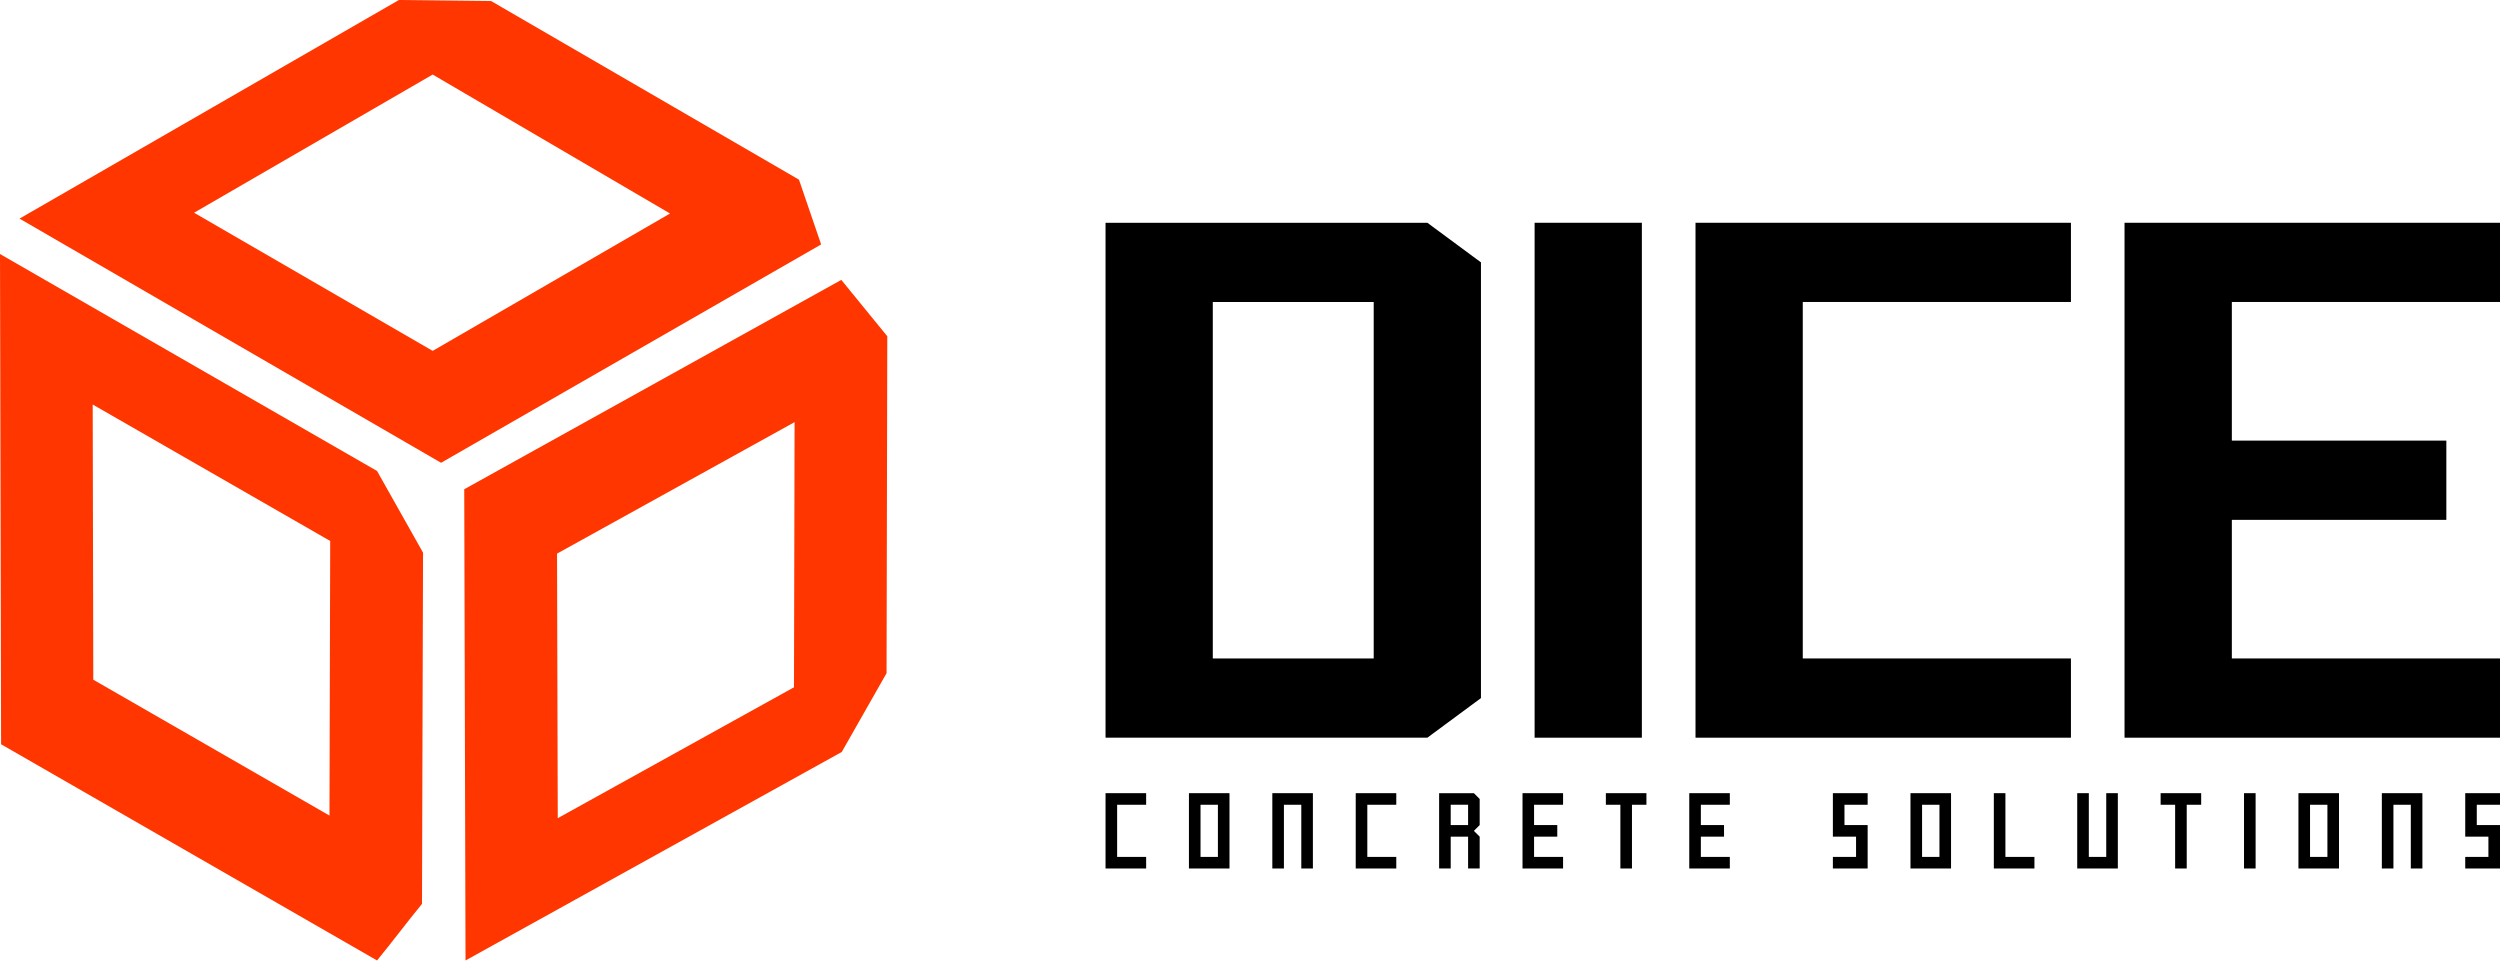
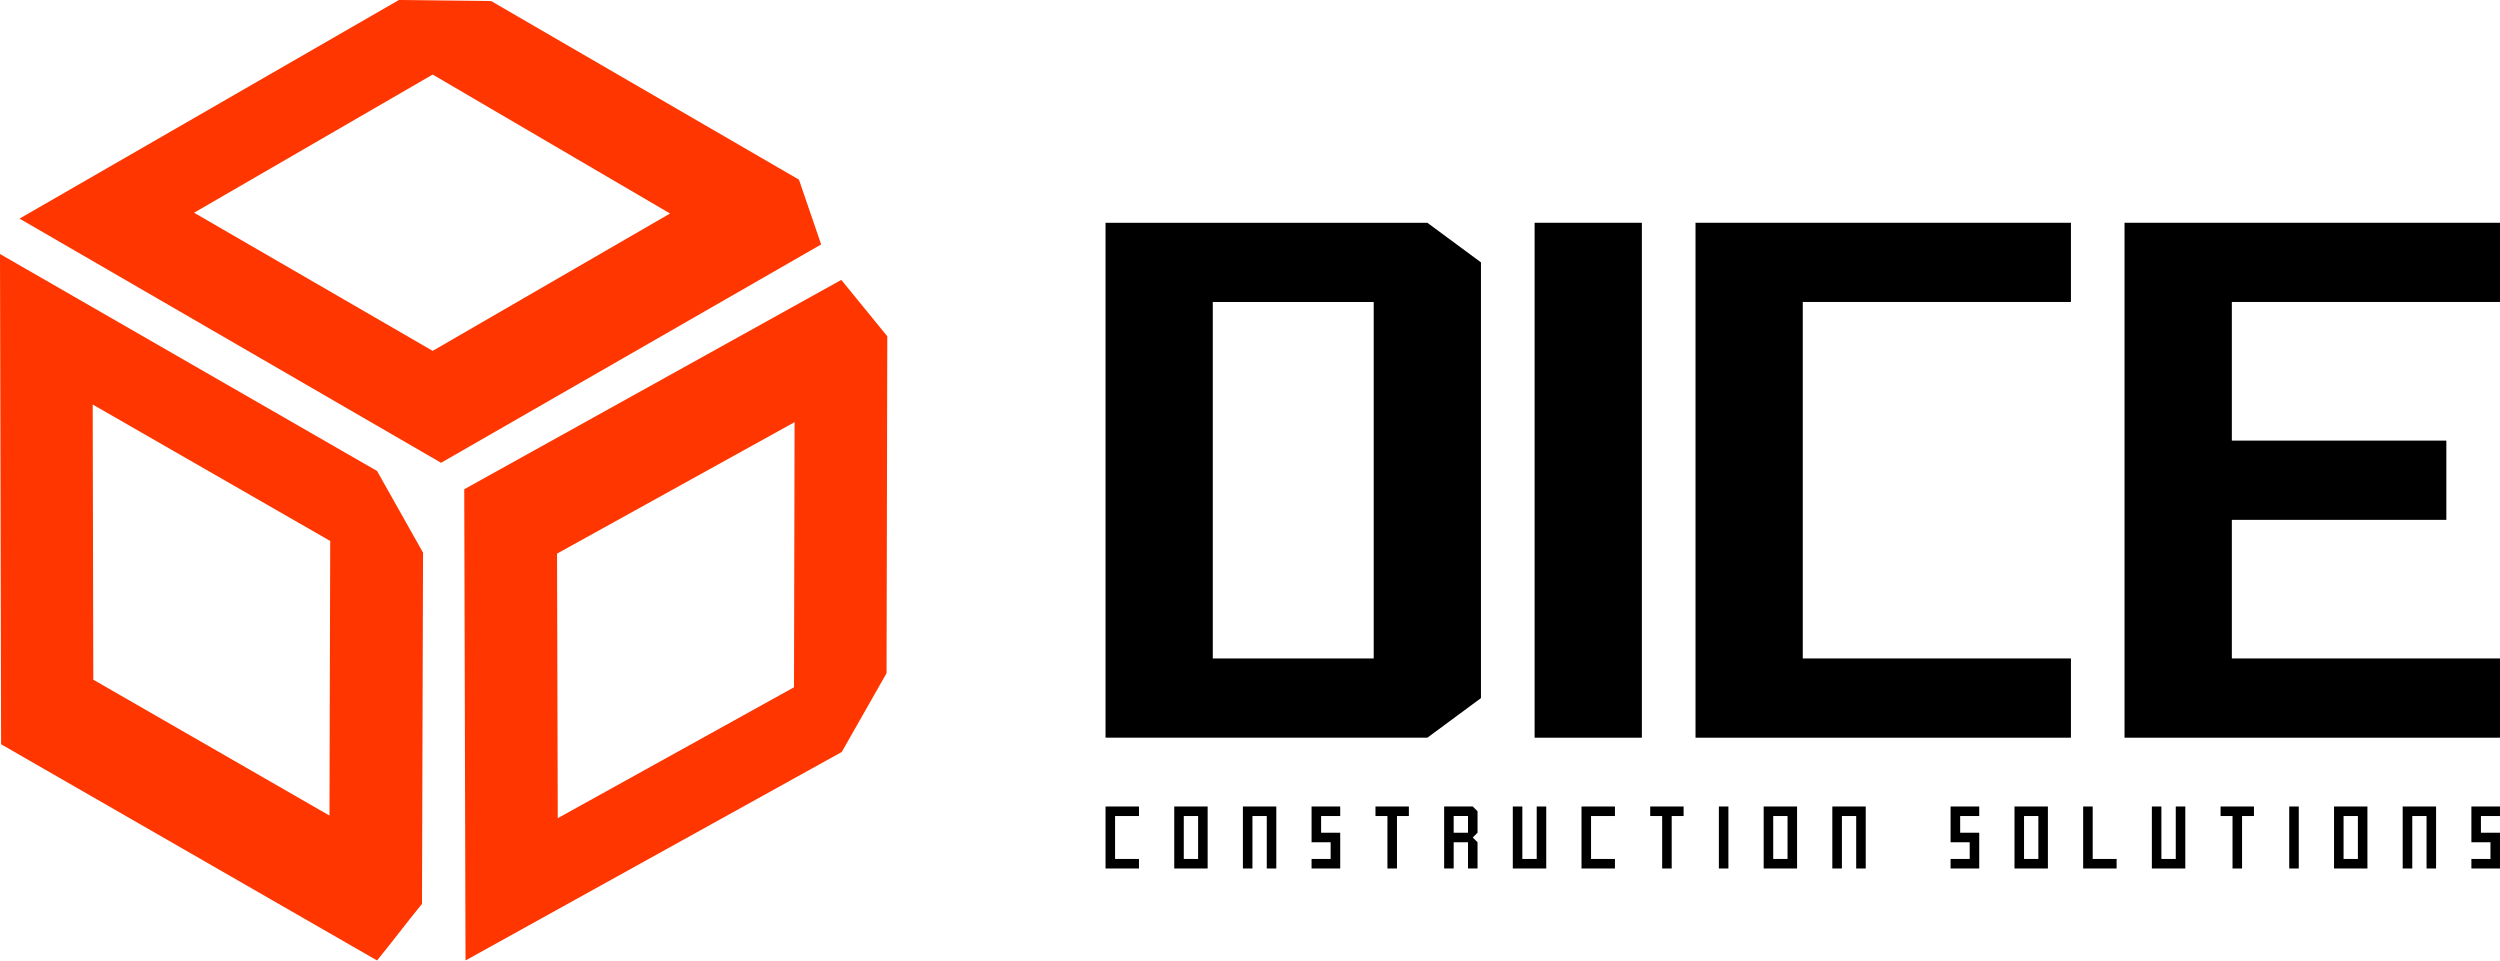
- <svg xmlns="http://www.w3.org/2000/svg" viewBox="0 0 547.99 210.53" role="img" aria-label="Dice Concrete Solutions">
+ <svg xmlns="http://www.w3.org/2000/svg" viewBox="0 0 547.99 210.53" role="img" aria-label="Dice Construction Solutions">
  <g fill="#FF3600">
    <path fill-rule="nonzero" d="M 72.22 178.77 L 20.45 148.99 L 20.32 88.67 L 72.38 118.58 Z M 0.00 55.68 L 0.24 163.14 L 82.65 210.53 C 86.00 206.44 89.15 202.21 92.50 198.13 C 92.58 172.47 92.65 146.81 92.73 121.14 L 82.65 103.24 Z" />
    <path fill-rule="nonzero" d="M 146.87 46.80 L 94.84 76.91 L 42.54 46.63 L 94.84 16.34 Z M 4.28 47.92 L 96.68 101.44 L 179.99 53.58 L 175.13 39.38 L 107.65 0.23 L 87.44 0.00 Z" />
    <path fill-rule="nonzero" d="M 174.04 150.65 L 122.26 179.34 L 122.10 121.35 L 174.17 92.53 Z M 184.41 61.35 L 101.76 107.24 L 102.04 210.53 L 184.51 164.83 L 194.33 147.56 L 194.49 73.71 Z" />
  </g>
  <g fill="currentColor">
    <path fill-rule="nonzero" d="M 301.11 66.19 L 265.84 66.19 L 265.84 144.33 L 301.11 144.33 Z M 242.33 48.83 L 312.87 48.83 L 324.62 57.51 L 324.62 153.02 L 312.87 161.70 L 242.33 161.70 Z" />
    <path fill-rule="nonzero" d="M 359.89 161.70 L 336.38 161.70 L 336.38 48.83 L 359.89 48.83 Z" />
    <path fill-rule="nonzero" d="M 453.94 66.19 L 430.43 66.19 L 395.16 66.19 L 395.16 144.33 L 430.43 144.33 L 453.94 144.33 L 453.94 161.70 L 371.65 161.70 L 371.65 48.83 L 453.94 48.83 Z" />
    <path fill-rule="nonzero" d="M 489.21 96.58 L 536.23 96.58 L 536.23 113.95 L 489.21 113.95 L 489.21 144.33 L 547.99 144.33 L 547.99 161.70 L 465.69 161.70 L 465.69 48.83 L 547.99 48.83 L 547.99 66.19 L 489.21 66.19 Z" />
-     <path fill-rule="nonzero" d="M 251.23 176.40 L 248.68 176.40 L 244.87 176.40 L 244.87 187.83 L 248.68 187.83 L 251.23 187.83 L 251.23 190.37 L 242.33 190.37 L 242.33 173.86 L 251.23 173.86 Z" />
-     <path fill-rule="nonzero" d="M 266.96 176.40 L 263.15 176.40 L 263.15 187.83 L 266.96 187.83 Z M 260.61 173.86 L 269.50 173.86 L 269.50 190.37 L 260.61 190.37 Z" />
-     <path fill-rule="nonzero" d="M 287.78 190.37 L 285.24 190.37 L 285.24 176.40 L 281.43 176.40 L 281.43 190.37 L 278.89 190.37 L 278.89 173.86 L 287.78 173.86 Z" />
-     <path fill-rule="nonzero" d="M 306.06 176.40 L 303.52 176.40 L 299.71 176.40 L 299.71 187.83 L 303.52 187.83 L 306.06 187.83 L 306.06 190.37 L 297.17 190.37 L 297.17 173.86 L 306.06 173.86 Z" />
-     <path fill-rule="nonzero" d="M 317.99 180.85 L 321.80 180.85 L 321.80 176.40 L 317.99 176.40 Z M 321.80 183.39 L 317.99 183.39 L 317.99 190.37 L 315.45 190.37 L 315.45 173.86 L 323.07 173.86 L 324.34 175.13 L 324.34 180.85 L 323.07 182.12 L 324.34 183.39 L 324.34 190.37 L 321.80 190.37 Z" />
-     <path fill-rule="nonzero" d="M 336.26 180.85 L 341.35 180.85 L 341.35 183.39 L 336.26 183.39 L 336.26 187.83 L 342.62 187.83 L 342.62 190.37 L 333.73 190.37 L 333.73 173.86 L 342.62 173.86 L 342.62 176.40 L 336.26 176.40 Z" />
-     <path fill-rule="nonzero" d="M 355.18 176.40 L 352.00 176.40 L 352.00 173.86 L 360.89 173.86 L 360.89 176.40 L 357.72 176.40 L 357.72 190.37 L 355.18 190.37 Z" />
-     <path fill-rule="nonzero" d="M 372.82 180.85 L 377.90 180.85 L 377.90 183.39 L 372.82 183.39 L 372.82 187.83 L 379.17 187.83 L 379.17 190.37 L 370.28 190.37 L 370.28 173.86 L 379.17 173.86 L 379.17 176.40 L 372.82 176.40 Z" />
-     <path fill-rule="nonzero" d="M 401.76 190.37 L 401.76 187.83 L 406.84 187.83 L 406.84 183.39 L 401.76 183.39 L 401.76 173.86 L 409.38 173.86 L 409.38 176.40 L 404.30 176.40 L 404.30 180.85 L 409.38 180.85 L 409.38 190.37 Z" />
-     <path fill-rule="nonzero" d="M 425.12 176.40 L 421.31 176.40 L 421.31 187.83 L 425.12 187.83 Z M 418.77 173.86 L 427.66 173.86 L 427.66 190.37 L 418.77 190.37 Z" />
-     <path fill-rule="nonzero" d="M 439.58 187.83 L 445.94 187.83 L 445.94 190.37 L 437.04 190.37 L 437.04 173.86 L 439.58 173.86 Z" />
-     <path fill-rule="nonzero" d="M 455.32 173.86 L 457.86 173.86 L 457.86 187.83 L 461.68 187.83 L 461.68 173.86 L 464.22 173.86 L 464.22 190.37 L 455.32 190.37 Z" />
-     <path fill-rule="nonzero" d="M 476.78 176.40 L 473.60 176.40 L 473.60 173.86 L 482.49 173.86 L 482.49 176.40 L 479.32 176.40 L 479.32 190.37 L 476.78 190.37 Z" />
-     <path fill-rule="nonzero" d="M 494.42 190.37 L 491.88 190.37 L 491.88 173.86 L 494.42 173.86 Z" />
-     <path fill-rule="nonzero" d="M 510.16 176.40 L 506.35 176.40 L 506.35 187.83 L 510.16 187.83 Z M 503.81 173.86 L 512.70 173.86 L 512.70 190.37 L 503.81 190.37 Z" />
-     <path fill-rule="nonzero" d="M 530.98 190.37 L 528.44 190.37 L 528.44 176.40 L 524.63 176.40 L 524.63 190.37 L 522.09 190.37 L 522.09 173.86 L 530.98 173.86 Z" />
-     <path fill-rule="nonzero" d="M 540.37 190.37 L 540.37 187.83 L 545.45 187.83 L 545.45 183.39 L 540.37 183.39 L 540.37 173.86 L 547.99 173.86 L 547.99 176.40 L 542.90 176.40 L 542.90 180.85 L 547.99 180.85 L 547.99 190.37 Z" />
+     <path fill-rule="nonzero" d="M 249.66 178.87 L 247.56 178.87 L 244.42 178.87 L 244.42 188.28 L 247.56 188.28 L 249.66 188.28 L 249.66 190.37 L 242.33 190.37 L 242.33 176.78 L 249.66 176.78 Z" />
+     <path fill-rule="nonzero" d="M 262.62 178.87 L 259.48 178.87 L 259.48 188.28 L 262.62 188.28 Z M 257.39 176.78 L 264.71 176.78 L 264.71 190.37 L 257.39 190.37 Z" />
+     <path fill-rule="nonzero" d="M 279.76 190.37 L 277.67 190.37 L 277.67 178.87 L 274.53 178.87 L 274.53 190.37 L 272.44 190.37 L 272.44 176.78 L 279.76 176.78 Z" />
+     <path fill-rule="nonzero" d="M 287.49 190.37 L 287.49 188.28 L 291.67 188.28 L 291.67 184.62 L 287.49 184.62 L 287.49 176.78 L 293.77 176.78 L 293.77 178.87 L 289.58 178.87 L 289.58 182.53 L 293.77 182.53 L 293.77 190.37 Z" />
+     <path fill-rule="nonzero" d="M 304.12 178.87 L 301.50 178.87 L 301.50 176.78 L 308.82 176.78 L 308.82 178.87 L 306.21 178.87 L 306.21 190.37 L 304.12 190.37 Z" />
+     <path fill-rule="nonzero" d="M 318.64 182.53 L 321.78 182.53 L 321.78 178.87 L 318.64 178.87 Z M 321.78 184.62 L 318.64 184.62 L 318.64 190.37 L 316.55 190.37 L 316.55 176.78 L 322.82 176.78 L 323.87 177.82 L 323.87 182.53 L 322.82 183.58 L 323.87 184.62 L 323.87 190.37 L 321.78 190.37 Z" />
+     <path fill-rule="nonzero" d="M 331.60 176.78 L 333.69 176.78 L 333.69 188.28 L 336.84 188.28 L 336.84 176.78 L 338.93 176.78 L 338.93 190.37 L 331.60 190.37 Z" />
+     <path fill-rule="nonzero" d="M 353.99 178.87 L 351.89 178.87 L 348.75 178.87 L 348.75 188.28 L 351.89 188.28 L 353.99 188.28 L 353.99 190.37 L 346.66 190.37 L 346.66 176.78 L 353.99 176.78 Z" />
+     <path fill-rule="nonzero" d="M 364.34 178.87 L 361.72 178.87 L 361.72 176.78 L 369.04 176.78 L 369.04 178.87 L 366.43 178.87 L 366.43 190.37 L 364.34 190.37 Z" />
+     <path fill-rule="nonzero" d="M 378.86 190.37 L 376.77 190.37 L 376.77 176.78 L 378.86 176.78 Z" />
+     <path fill-rule="nonzero" d="M 391.82 178.87 L 388.68 178.87 L 388.68 188.28 L 391.82 188.28 Z M 386.59 176.78 L 393.91 176.78 L 393.91 190.37 L 386.59 190.37 Z" />
+     <path fill-rule="nonzero" d="M 408.96 190.37 L 406.87 190.37 L 406.87 178.87 L 403.74 178.87 L 403.74 190.37 L 401.64 190.37 L 401.64 176.78 L 408.96 176.78 Z" />
+     <path fill-rule="nonzero" d="M 427.56 190.37 L 427.56 188.28 L 431.75 188.28 L 431.75 184.62 L 427.56 184.62 L 427.56 176.78 L 433.84 176.78 L 433.84 178.87 L 429.66 178.87 L 429.66 182.53 L 433.84 182.53 L 433.84 190.37 Z" />
+     <path fill-rule="nonzero" d="M 446.80 178.87 L 443.66 178.87 L 443.66 188.28 L 446.80 188.28 Z M 441.57 176.78 L 448.89 176.78 L 448.89 190.37 L 441.57 190.37 Z" />
+     <path fill-rule="nonzero" d="M 458.71 188.28 L 463.95 188.28 L 463.95 190.37 L 456.62 190.37 L 456.62 176.78 L 458.71 176.78 Z" />
+     <path fill-rule="nonzero" d="M 471.68 176.78 L 473.77 176.78 L 473.77 188.28 L 476.92 188.28 L 476.92 176.78 L 479.01 176.78 L 479.01 190.37 L 471.68 190.37 Z" />
+     <path fill-rule="nonzero" d="M 489.36 178.87 L 486.74 178.87 L 486.74 176.78 L 494.06 176.78 L 494.06 178.87 L 491.45 178.87 L 491.45 190.37 L 489.36 190.37 Z" />
+     <path fill-rule="nonzero" d="M 503.88 190.37 L 501.79 190.37 L 501.79 176.78 L 503.88 176.78 Z" />
+     <path fill-rule="nonzero" d="M 516.84 178.87 L 513.70 178.87 L 513.70 188.28 L 516.84 188.28 Z M 511.61 176.78 L 518.93 176.78 L 518.93 190.37 L 511.61 190.37 Z" />
+     <path fill-rule="nonzero" d="M 533.98 190.37 L 531.89 190.37 L 531.89 178.87 L 528.76 178.87 L 528.76 190.37 L 526.66 190.37 L 526.66 176.78 L 533.98 176.78 Z" />
+     <path fill-rule="nonzero" d="M 541.72 190.37 L 541.72 188.28 L 545.90 188.28 L 545.90 184.62 L 541.72 184.62 L 541.72 176.78 L 547.99 176.78 L 547.99 178.87 L 543.81 178.87 L 543.81 182.53 L 547.99 182.53 L 547.99 190.37 Z" />
  </g>
</svg>
